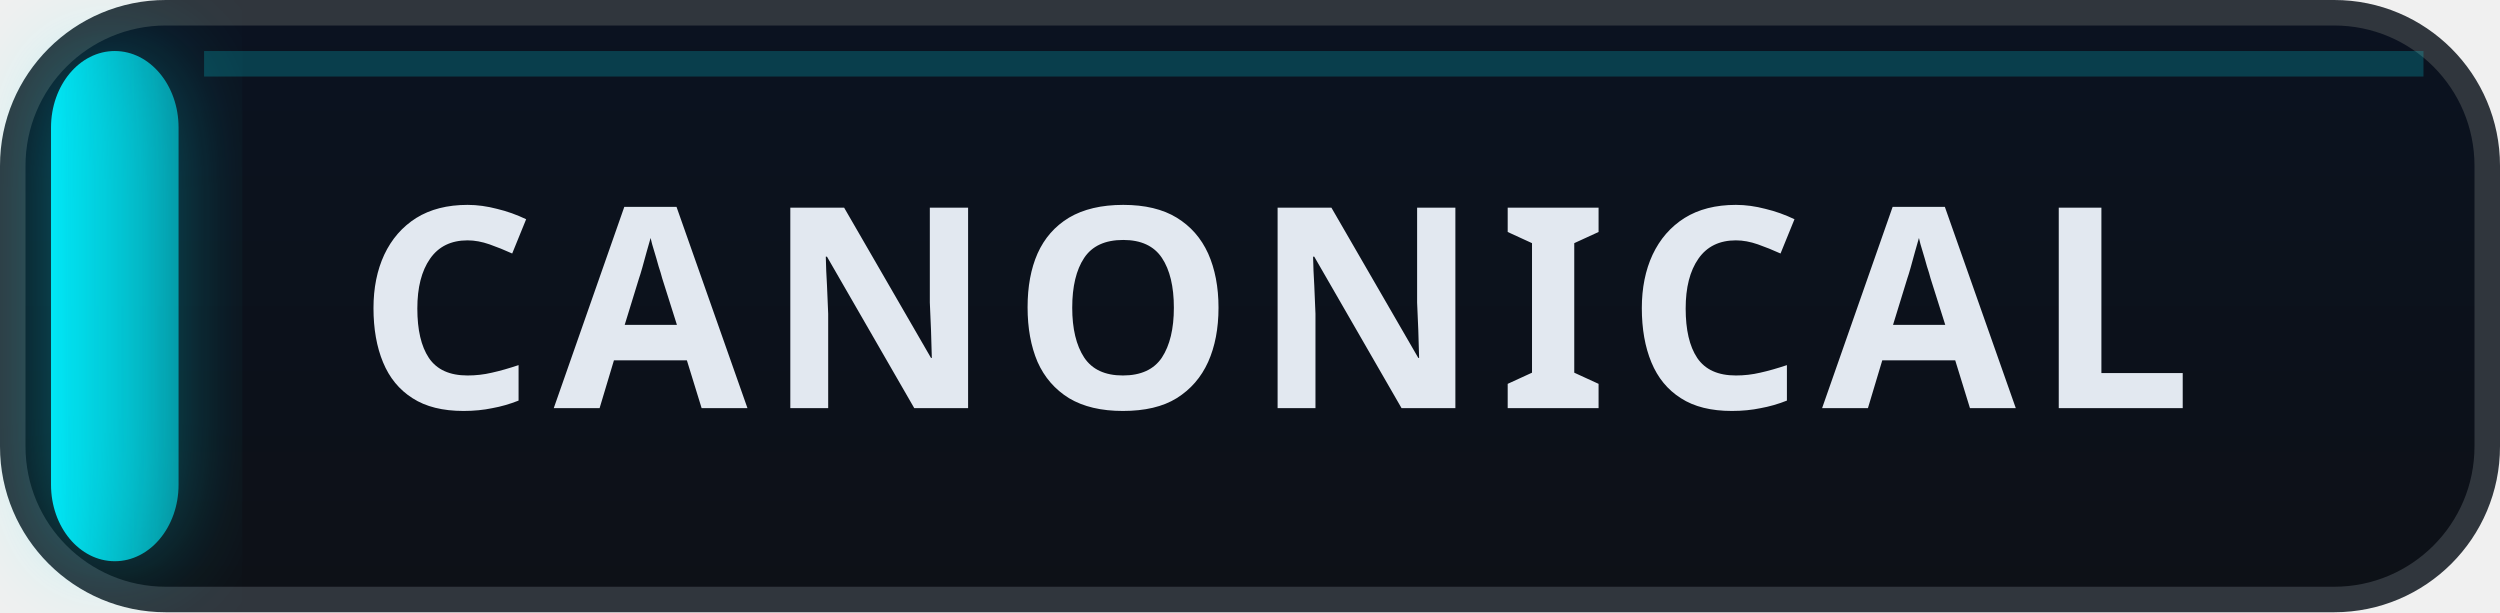
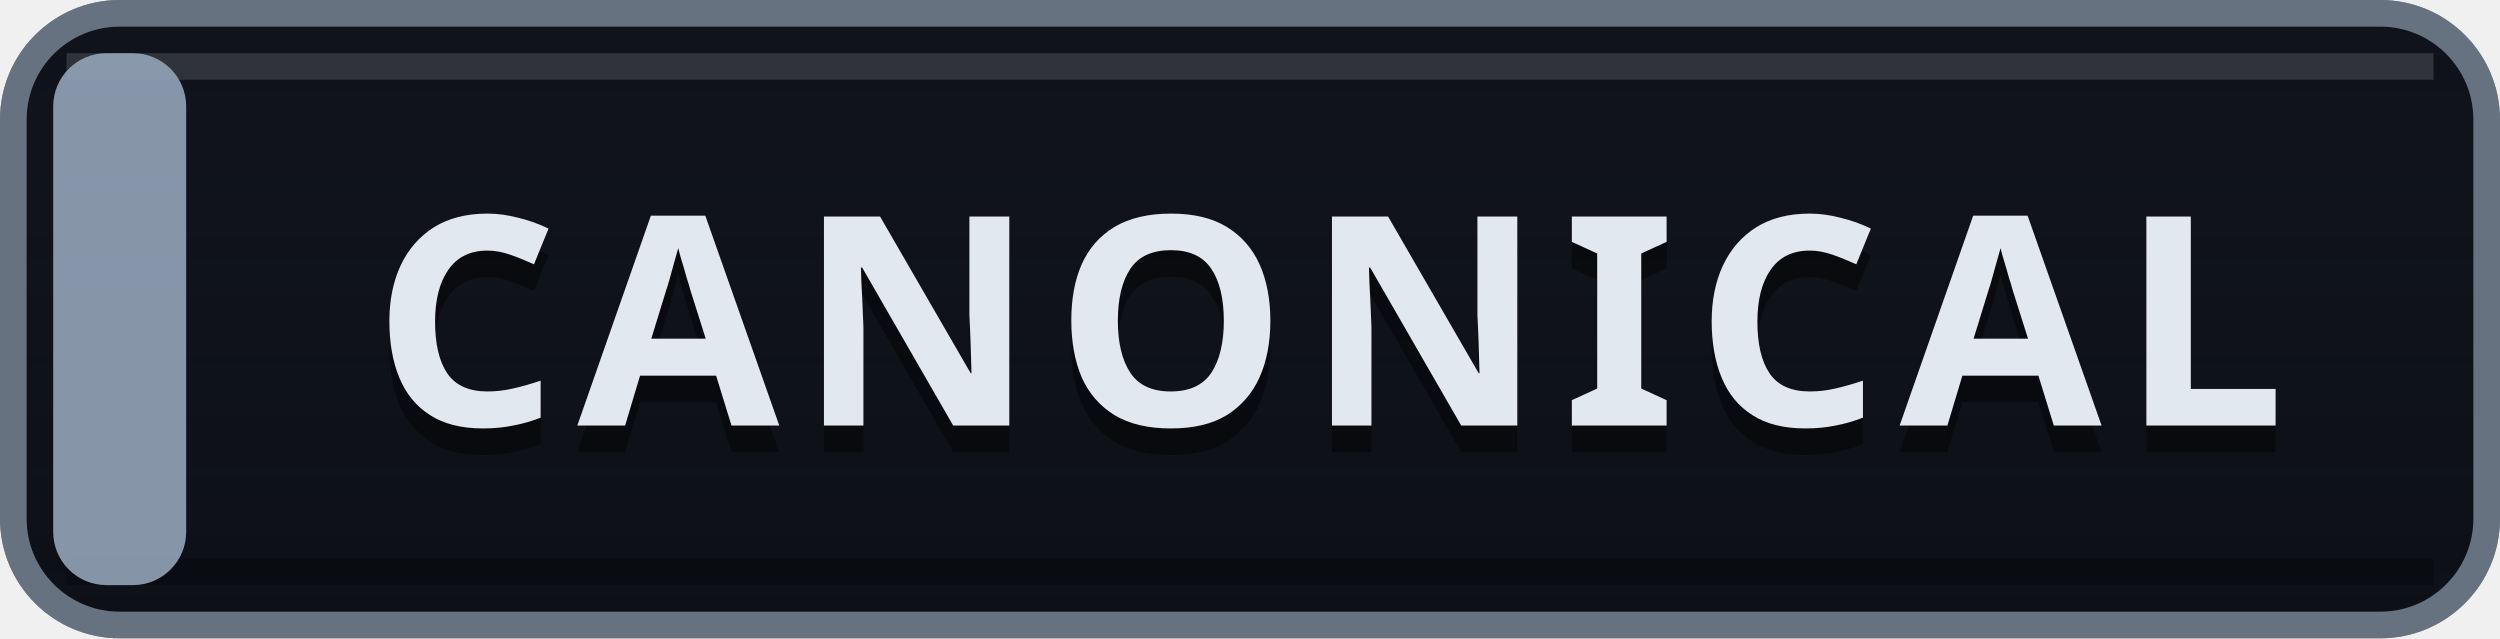
- <svg xmlns="http://www.w3.org/2000/svg" width="98" height="24" viewBox="0 0 98 24" fill="none" role="img" aria-labelledby="vrx_badge_canonical_title vrx_badge_canonical_desc">
+ <svg xmlns="http://www.w3.org/2000/svg" width="94" height="24" viewBox="0 0 94 24" fill="none" role="img" aria-labelledby="vrx_badge_canonical_title vrx_badge_canonical_desc">
  <defs>
    <linearGradient id="vrx_badge_canonical_bg" x1="0" y1="0" x2="0" y2="1">
-       <stop offset="0%" stop-color="#0b1220" />
-       <stop offset="100%" stop-color="#0d1117" />
+       <stop offset="0%" stop-color="#070A12" stop-opacity="0.96" />
+       <stop offset="100%" stop-color="#0D1117" stop-opacity="1" />
    </linearGradient>
-     <linearGradient id="vrx_badge_canonical_accent" x1="0" y1="0" x2="1" y2="0">
-       <stop offset="0%" stop-color="#00F0FF" stop-opacity="0.95" />
-       <stop offset="100%" stop-color="#00F0FF" stop-opacity="0.55" />
-     </linearGradient>
-     <filter id="vrx_badge_canonical_glow" x="-50%" y="-50%" width="200%" height="200%">
-       <feDropShadow dx="0" dy="0" stdDeviation="2" flood-color="#00F0FF" flood-opacity="0.46" />
-     </filter>
  </defs>
-   <rect x="0.5" y="0.5" width="97" height="23" rx="6" fill="url(#vrx_badge_canonical_bg)" stroke="#30363d" />
-   <path d="M 8 2.5 H 95" stroke="#00F0FF" stroke-opacity="0.20" stroke-width="1" />
-   <rect x="2" y="2" width="5" height="20" rx="3" fill="url(#vrx_badge_canonical_accent)" filter="url(#vrx_badge_canonical_glow)" />
-   <text x="14" y="16" font-family="'Segoe UI', system-ui, -apple-system, sans-serif" font-size="11" font-weight="900" letter-spacing="0.7" fill="#E2E8F0">CANONICAL</text>
+   <rect x="0.5" y="0.5" width="93" height="23" rx="4" fill="url(#vrx_badge_canonical_bg)" stroke="#30363d" />
+   <rect x="0.5" y="0.5" width="93" height="23" rx="4" stroke="#94A3B8" stroke-opacity="0.55" />
+   <path d="M 2.5 2.5 H 91.5" stroke="#FFFFFF" stroke-opacity="0.14" stroke-width="1" />
+   <path d="M 2.5 21.5 H 91.5" stroke="#000000" stroke-opacity="0.28" stroke-width="1" />
+   <rect x="2" y="2" width="5" height="20" rx="2" fill="#94A3B8" fill-opacity="0.90" />
+   <text x="14" y="17" text-anchor="start" font-family="'Segoe UI', system-ui, -apple-system, sans-serif" font-size="11" font-weight="900" letter-spacing="0.7" fill="#000000" opacity="0.42">CANONICAL</text>
+   <text x="14" y="16" text-anchor="start" font-family="'Segoe UI', system-ui, -apple-system, sans-serif" font-size="11" font-weight="900" letter-spacing="0.7" fill="#E2E8F0">CANONICAL</text>
</svg>
